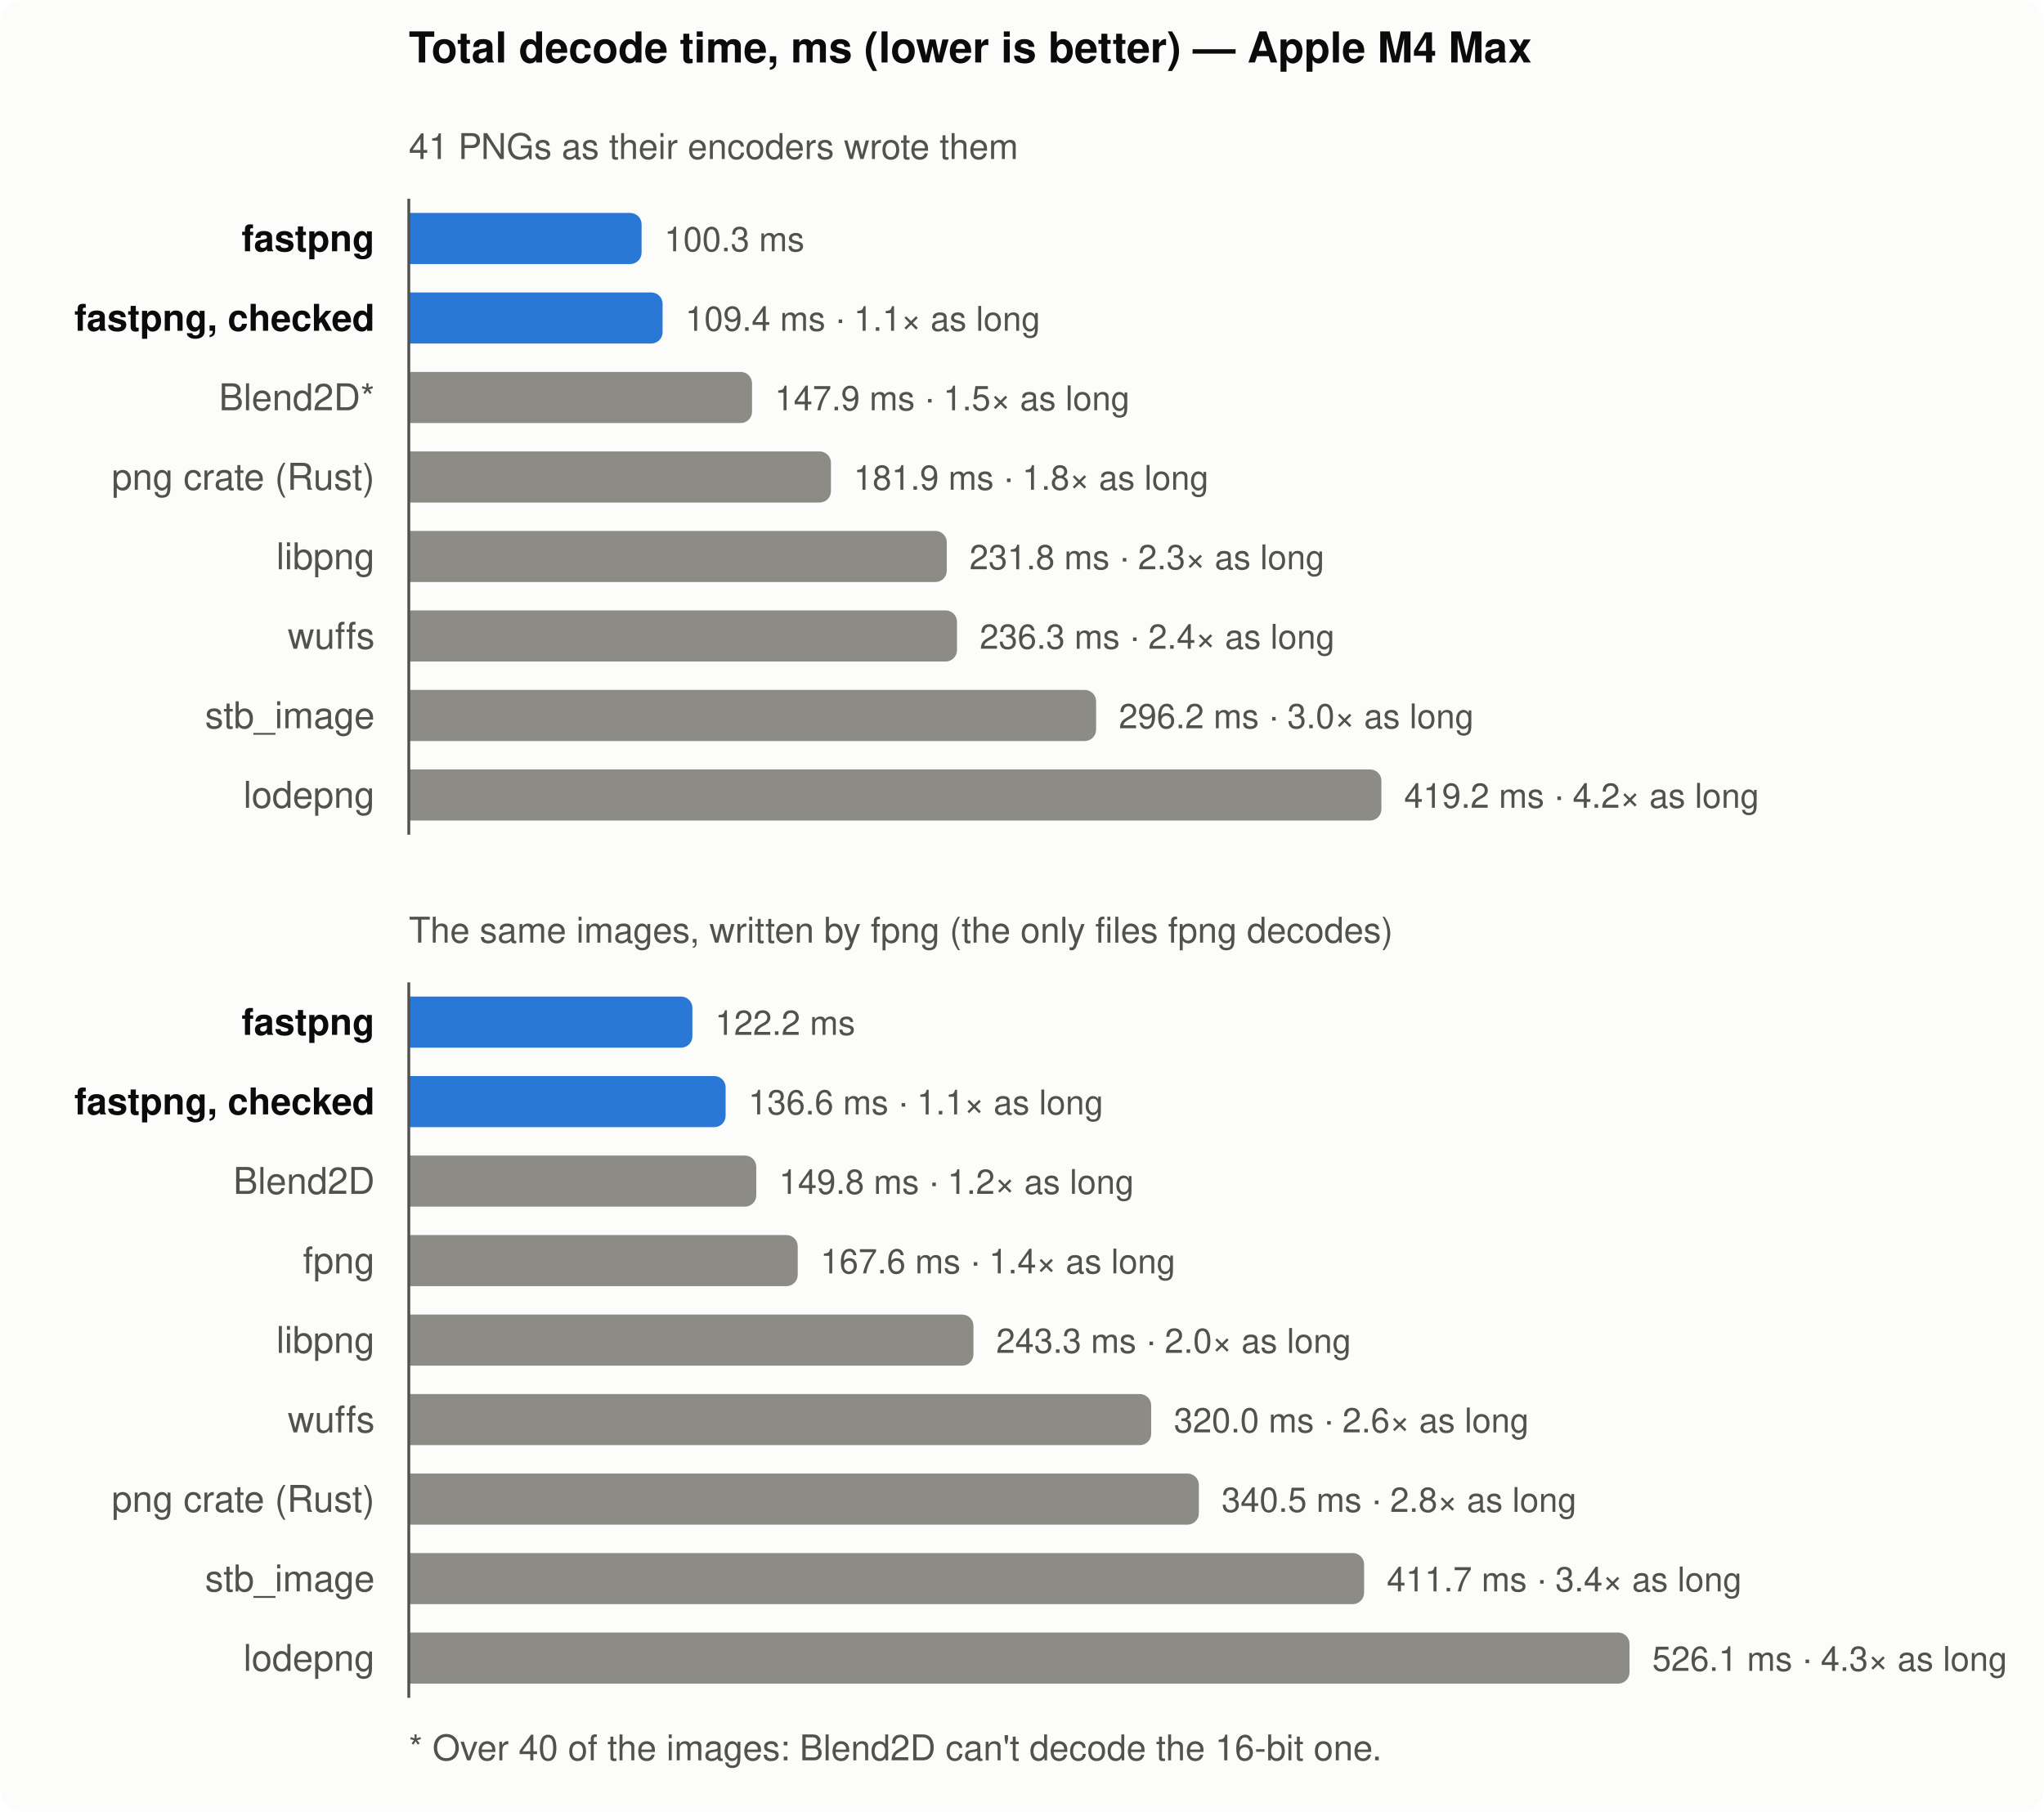
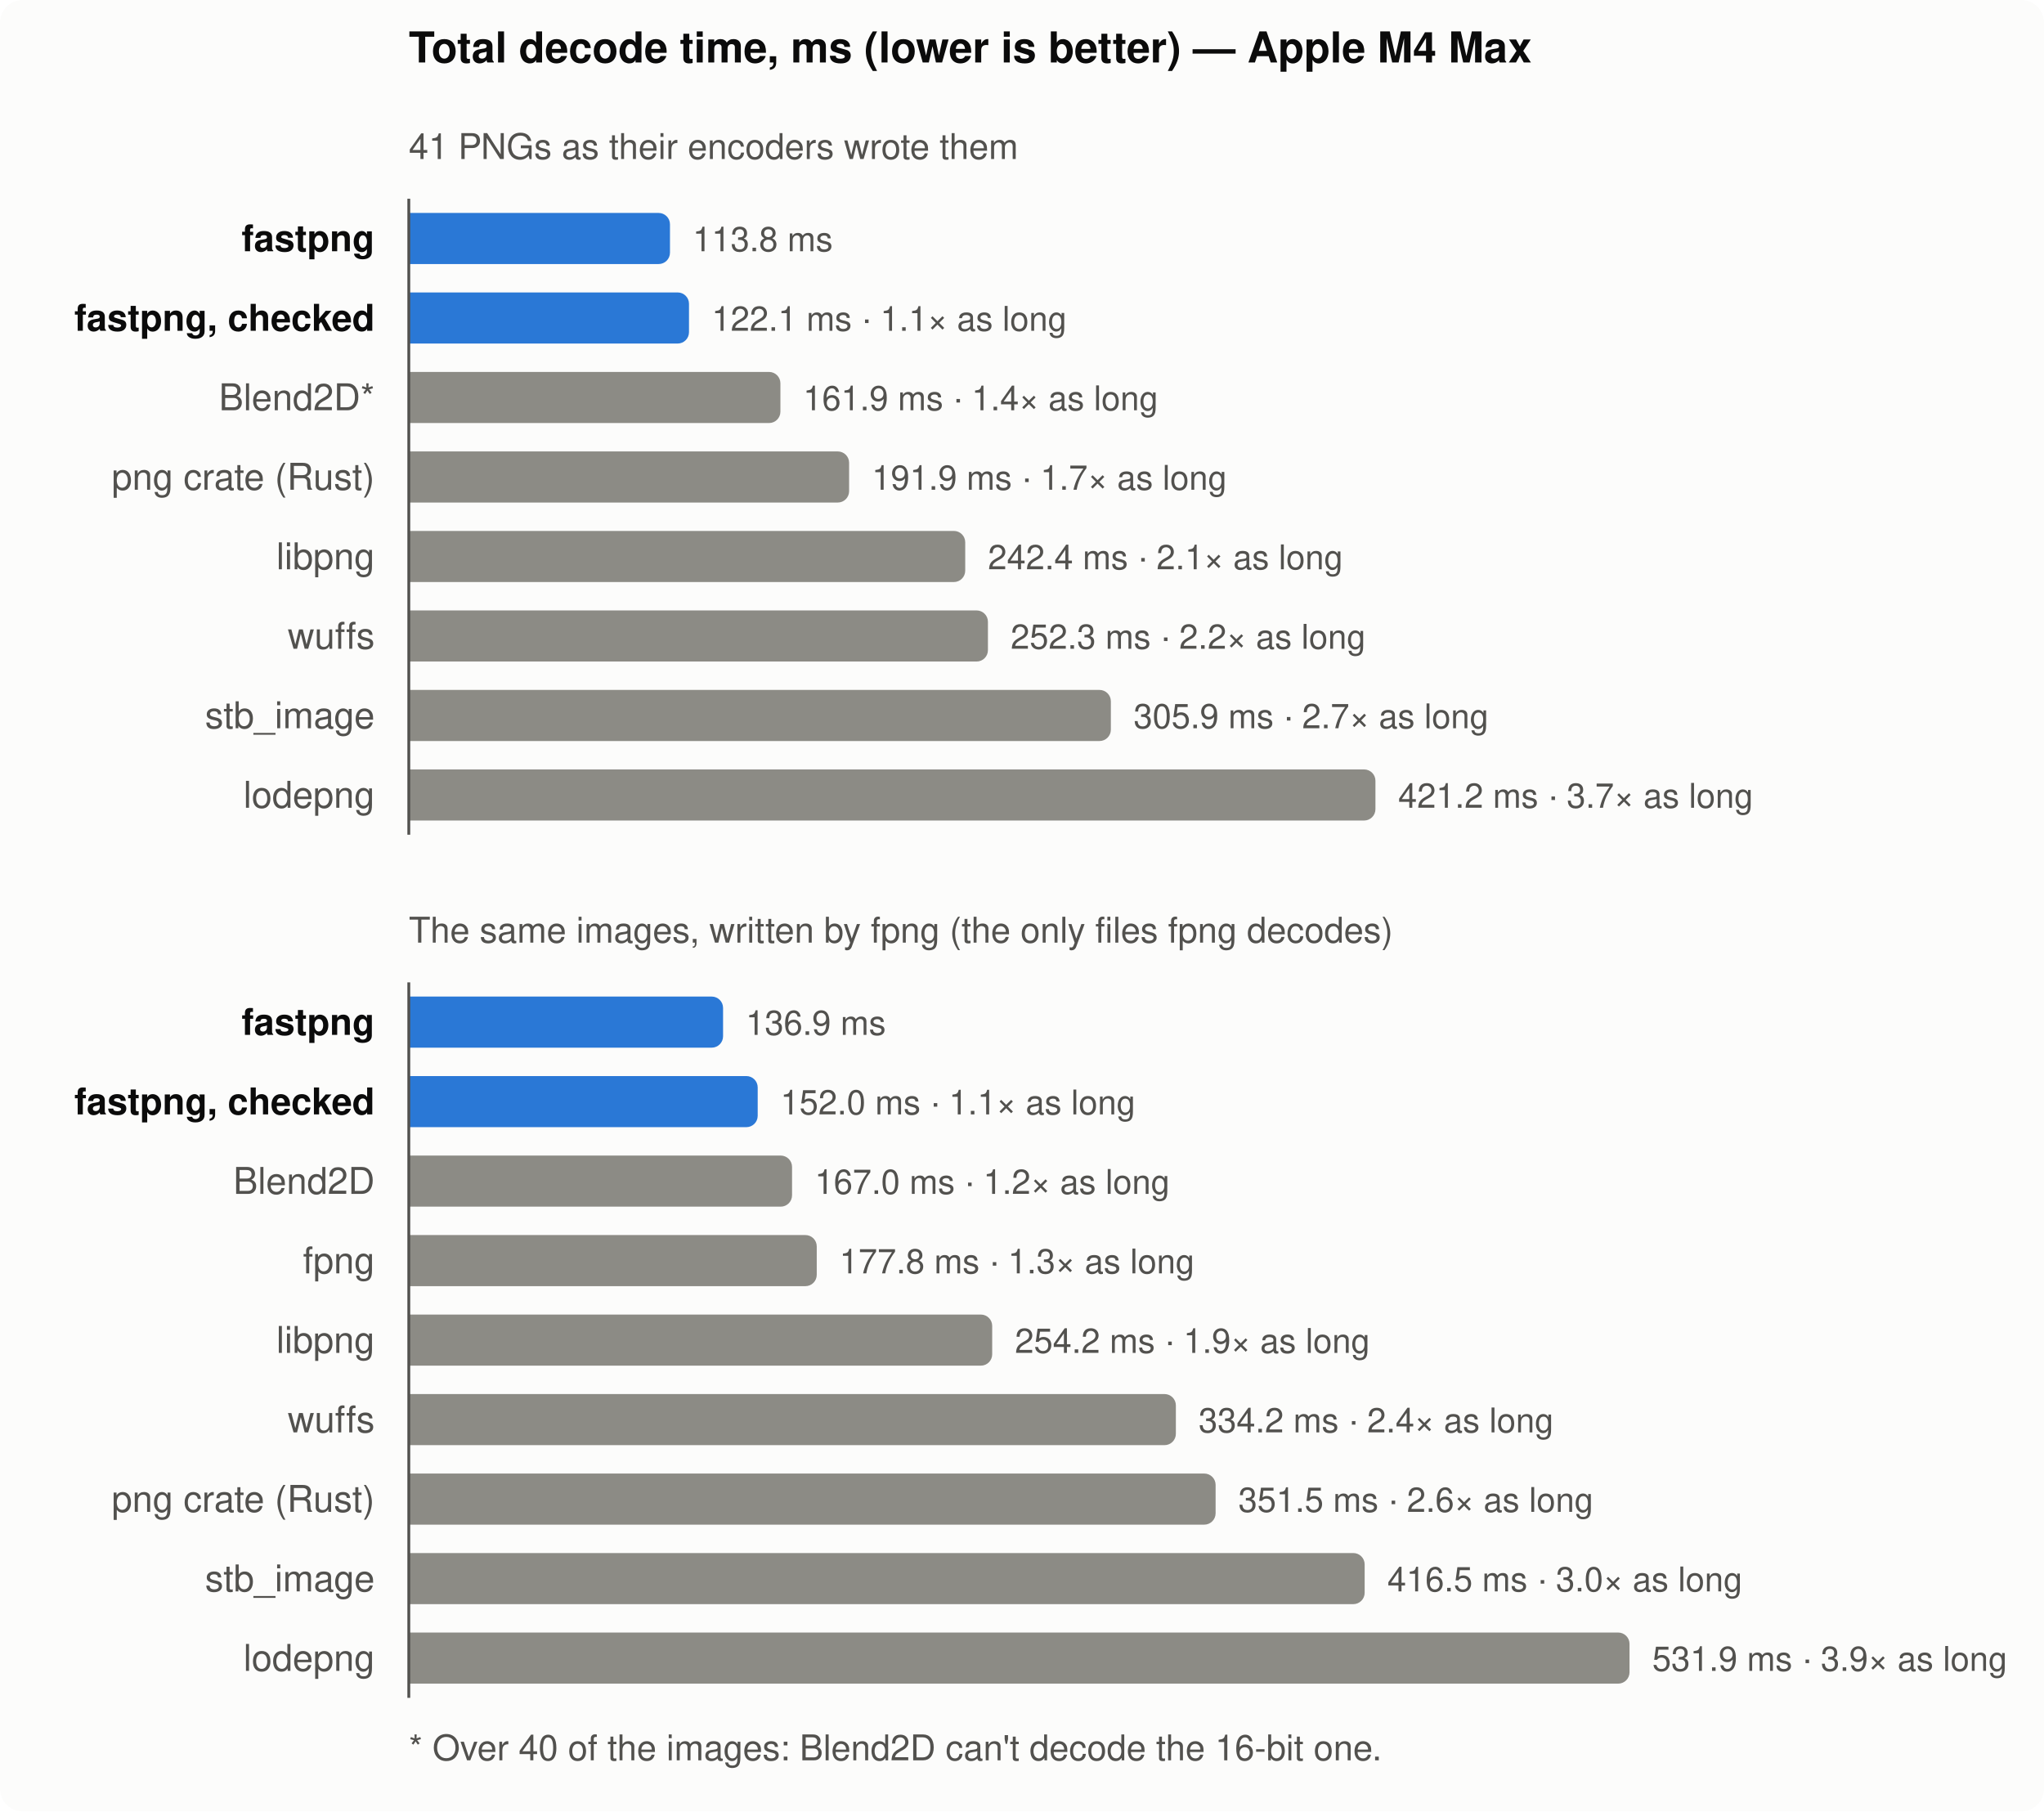
<svg xmlns="http://www.w3.org/2000/svg" width="720" height="638" viewBox="0 0 720 638" font-family="-apple-system, BlinkMacSystemFont, 'Segoe UI', Helvetica, Arial, sans-serif" role="img" aria-labelledby="t">
  <style>
  .title { font-size: 15px; font-weight: 600; fill: #0b0b0b; }
  .panel { font-size: 12.5px; fill: #52514e; }
  .name { font-size: 13px; fill: #52514e; }
  .us-text { font-weight: 600; fill: #0b0b0b; }
  .value { font-size: 12px; fill: #52514e; font-variant-numeric: tabular-nums; }
  .surface { fill: #fcfcfb; }
  .us { fill: #2a78d6; }
  .them { fill: #8c8b85; }
  .baseline { stroke: #52514e; stroke-width: 1; }
  @media (prefers-color-scheme: dark) {
    .title, .us-text { fill: #f0efec; }
    .panel, .name, .value { fill: #c3c2b7; }
    .surface { fill: #1a1a19; }
    .us { fill: #3987e5; }
    .them { fill: #6b6a65; }
    .baseline { stroke: #c3c2b7; }
  }
</style>
  <rect class="surface" width="720" height="638" rx="8" />
  <text class="title" x="144" y="22">Total decode time, ms (lower is better) — Apple M4 Max</text>
  <text class="panel" x="144" y="56">41 PNGs as their encoders wrote them</text>
  <text class="name us-text" x="132" y="88.5" text-anchor="end">fastpng</text>
-   <path class="us" d="M144.0,75.0 H222.0 A4,4 0 0 1 226.0,79.0 V89.0 A4,4 0 0 1 222.0,93.0 H144.0 Z" />
-   <text class="value" x="234.0" y="88.5">100.3 ms</text>
+   <path class="us" d="M144.0,75.0 H232.0 A4,4 0 0 1 236.0,79.0 V89.0 A4,4 0 0 1 232.0,93.0 H144.0 Z" />
+   <text class="value" x="244.0" y="88.5">113.8 ms</text>
  <text class="name us-text" x="132" y="116.5" text-anchor="end">fastpng, checked</text>
-   <path class="us" d="M144.0,103.0 H229.4 A4,4 0 0 1 233.4,107.0 V117.0 A4,4 0 0 1 229.4,121.0 H144.0 Z" />
-   <text class="value" x="241.4" y="116.5">109.4 ms  ·  1.1× as long</text>
+   <path class="us" d="M144.0,103.0 H238.7 A4,4 0 0 1 242.7,107.0 V117.0 A4,4 0 0 1 238.7,121.0 H144.0 Z" />
+   <text class="value" x="250.7" y="116.5">122.1 ms  ·  1.1× as long</text>
  <text class="name them-text" x="132" y="144.5" text-anchor="end">Blend2D*</text>
-   <path class="them" d="M144.0,131.0 H260.9 A4,4 0 0 1 264.9,135.0 V145.0 A4,4 0 0 1 260.9,149.0 H144.0 Z" />
-   <text class="value" x="272.9" y="144.5">147.9 ms  ·  1.5× as long</text>
+   <path class="them" d="M144.0,131.0 H270.9 A4,4 0 0 1 274.9,135.0 V145.0 A4,4 0 0 1 270.9,149.0 H144.0 Z" />
+   <text class="value" x="282.9" y="144.5">161.9 ms  ·  1.4× as long</text>
  <text class="name them-text" x="132" y="172.5" text-anchor="end">png crate (Rust)</text>
-   <path class="them" d="M144.0,159.0 H288.7 A4,4 0 0 1 292.7,163.0 V173.0 A4,4 0 0 1 288.7,177.0 H144.0 Z" />
-   <text class="value" x="300.7" y="172.5">181.9 ms  ·  1.8× as long</text>
+   <path class="them" d="M144.0,159.0 H295.1 A4,4 0 0 1 299.1,163.0 V173.0 A4,4 0 0 1 295.1,177.0 H144.0 Z" />
+   <text class="value" x="307.1" y="172.5">191.9 ms  ·  1.7× as long</text>
  <text class="name them-text" x="132" y="200.5" text-anchor="end">libpng</text>
-   <path class="them" d="M144.0,187.0 H329.5 A4,4 0 0 1 333.5,191.0 V201.0 A4,4 0 0 1 329.5,205.0 H144.0 Z" />
-   <text class="value" x="341.5" y="200.5">231.8 ms  ·  2.3× as long</text>
+   <path class="them" d="M144.0,187.0 H336.0 A4,4 0 0 1 340.0,191.0 V201.0 A4,4 0 0 1 336.0,205.0 H144.0 Z" />
+   <text class="value" x="348.0" y="200.5">242.4 ms  ·  2.1× as long</text>
  <text class="name them-text" x="132" y="228.5" text-anchor="end">wuffs</text>
-   <path class="them" d="M144.0,215.0 H333.1 A4,4 0 0 1 337.1,219.0 V229.0 A4,4 0 0 1 333.1,233.0 H144.0 Z" />
-   <text class="value" x="345.1" y="228.5">236.3 ms  ·  2.4× as long</text>
+   <path class="them" d="M144.0,215.0 H344.0 A4,4 0 0 1 348.0,219.0 V229.0 A4,4 0 0 1 344.0,233.0 H144.0 Z" />
+   <text class="value" x="356.0" y="228.5">252.3 ms  ·  2.2× as long</text>
  <text class="name them-text" x="132" y="256.5" text-anchor="end">stb_image</text>
-   <path class="them" d="M144.0,243.0 H382.1 A4,4 0 0 1 386.1,247.0 V257.0 A4,4 0 0 1 382.1,261.0 H144.0 Z" />
-   <text class="value" x="394.1" y="256.5">296.2 ms  ·  3.0× as long</text>
+   <path class="them" d="M144.0,243.0 H387.3 A4,4 0 0 1 391.3,247.0 V257.0 A4,4 0 0 1 387.3,261.0 H144.0 Z" />
+   <text class="value" x="399.3" y="256.5">305.9 ms  ·  2.7× as long</text>
  <text class="name them-text" x="132" y="284.5" text-anchor="end">lodepng</text>
-   <path class="them" d="M144.0,271.0 H482.6 A4,4 0 0 1 486.6,275.0 V285.0 A4,4 0 0 1 482.6,289.0 H144.0 Z" />
-   <text class="value" x="494.6" y="284.5">419.2 ms  ·  4.2× as long</text>
+   <path class="them" d="M144.0,271.0 H480.5 A4,4 0 0 1 484.5,275.0 V285.0 A4,4 0 0 1 480.5,289.0 H144.0 Z" />
+   <text class="value" x="492.5" y="284.5">421.2 ms  ·  3.7× as long</text>
  <line class="baseline" x1="144" x2="144" y1="70" y2="294" />
  <text class="panel" x="144" y="332">The same images, written by fpng (the only files fpng decodes)</text>
  <text class="name us-text" x="132" y="364.5" text-anchor="end">fastpng</text>
-   <path class="us" d="M144.0,351.0 H239.9 A4,4 0 0 1 243.9,355.0 V365.0 A4,4 0 0 1 239.9,369.0 H144.0 Z" />
-   <text class="value" x="251.9" y="364.5">122.2 ms</text>
+   <path class="us" d="M144.0,351.0 H250.7 A4,4 0 0 1 254.7,355.0 V365.0 A4,4 0 0 1 250.7,369.0 H144.0 Z" />
+   <text class="value" x="262.7" y="364.5">136.9 ms</text>
  <text class="name us-text" x="132" y="392.5" text-anchor="end">fastpng, checked</text>
-   <path class="us" d="M144.0,379.0 H251.6 A4,4 0 0 1 255.6,383.0 V393.0 A4,4 0 0 1 251.6,397.0 H144.0 Z" />
-   <text class="value" x="263.6" y="392.5">136.6 ms  ·  1.1× as long</text>
+   <path class="us" d="M144.0,379.0 H262.9 A4,4 0 0 1 266.9,383.0 V393.0 A4,4 0 0 1 262.9,397.0 H144.0 Z" />
+   <text class="value" x="274.9" y="392.5">152.0 ms  ·  1.1× as long</text>
  <text class="name them-text" x="132" y="420.5" text-anchor="end">Blend2D</text>
-   <path class="them" d="M144.0,407.0 H262.4 A4,4 0 0 1 266.4,411.0 V421.0 A4,4 0 0 1 262.4,425.0 H144.0 Z" />
-   <text class="value" x="274.4" y="420.5">149.8 ms  ·  1.2× as long</text>
+   <path class="them" d="M144.0,407.0 H275.0 A4,4 0 0 1 279.0,411.0 V421.0 A4,4 0 0 1 275.0,425.0 H144.0 Z" />
+   <text class="value" x="287.0" y="420.5">167.0 ms  ·  1.2× as long</text>
  <text class="name them-text" x="132" y="448.5" text-anchor="end">fpng</text>
-   <path class="them" d="M144.0,435.0 H277.0 A4,4 0 0 1 281.0,439.0 V449.0 A4,4 0 0 1 277.0,453.0 H144.0 Z" />
-   <text class="value" x="289.0" y="448.5">167.6 ms  ·  1.4× as long</text>
+   <path class="them" d="M144.0,435.0 H283.7 A4,4 0 0 1 287.7,439.0 V449.0 A4,4 0 0 1 283.7,453.0 H144.0 Z" />
+   <text class="value" x="295.7" y="448.5">177.8 ms  ·  1.3× as long</text>
  <text class="name them-text" x="132" y="476.5" text-anchor="end">libpng</text>
-   <path class="them" d="M144.0,463.0 H338.9 A4,4 0 0 1 342.9,467.0 V477.0 A4,4 0 0 1 338.9,481.0 H144.0 Z" />
-   <text class="value" x="350.9" y="476.5">243.3 ms  ·  2.0× as long</text>
+   <path class="them" d="M144.0,463.0 H345.5 A4,4 0 0 1 349.5,467.0 V477.0 A4,4 0 0 1 345.5,481.0 H144.0 Z" />
+   <text class="value" x="357.5" y="476.5">254.2 ms  ·  1.9× as long</text>
  <text class="name them-text" x="132" y="504.5" text-anchor="end">wuffs</text>
-   <path class="them" d="M144.0,491.0 H401.5 A4,4 0 0 1 405.5,495.0 V505.0 A4,4 0 0 1 401.5,509.0 H144.0 Z" />
-   <text class="value" x="413.5" y="504.5">320.0 ms  ·  2.6× as long</text>
+   <path class="them" d="M144.0,491.0 H410.2 A4,4 0 0 1 414.2,495.0 V505.0 A4,4 0 0 1 410.2,509.0 H144.0 Z" />
+   <text class="value" x="422.2" y="504.5">334.2 ms  ·  2.4× as long</text>
  <text class="name them-text" x="132" y="532.5" text-anchor="end">png crate (Rust)</text>
-   <path class="them" d="M144.0,519.0 H418.3 A4,4 0 0 1 422.3,523.0 V533.0 A4,4 0 0 1 418.3,537.0 H144.0 Z" />
-   <text class="value" x="430.3" y="532.5">340.5 ms  ·  2.8× as long</text>
+   <path class="them" d="M144.0,519.0 H424.2 A4,4 0 0 1 428.2,523.0 V533.0 A4,4 0 0 1 424.2,537.0 H144.0 Z" />
+   <text class="value" x="436.2" y="532.5">351.5 ms  ·  2.6× as long</text>
  <text class="name them-text" x="132" y="560.5" text-anchor="end">stb_image</text>
-   <path class="them" d="M144.0,547.0 H476.5 A4,4 0 0 1 480.5,551.0 V561.0 A4,4 0 0 1 476.5,565.0 H144.0 Z" />
-   <text class="value" x="488.5" y="560.5">411.7 ms  ·  3.4× as long</text>
+   <path class="them" d="M144.0,547.0 H476.7 A4,4 0 0 1 480.7,551.0 V561.0 A4,4 0 0 1 476.7,565.0 H144.0 Z" />
+   <text class="value" x="488.7" y="560.5">416.5 ms  ·  3.0× as long</text>
  <text class="name them-text" x="132" y="588.5" text-anchor="end">lodepng</text>
  <path class="them" d="M144.0,575.0 H570.0 A4,4 0 0 1 574.0,579.0 V589.0 A4,4 0 0 1 570.0,593.0 H144.0 Z" />
-   <text class="value" x="582.0" y="588.5">526.1 ms  ·  4.3× as long</text>
+   <text class="value" x="582.0" y="588.5">531.9 ms  ·  3.9× as long</text>
  <line class="baseline" x1="144" x2="144" y1="346" y2="598" />
  <text class="panel" x="144" y="620">* Over 40 of the images: Blend2D can't decode the 16-bit one.</text>
</svg>
